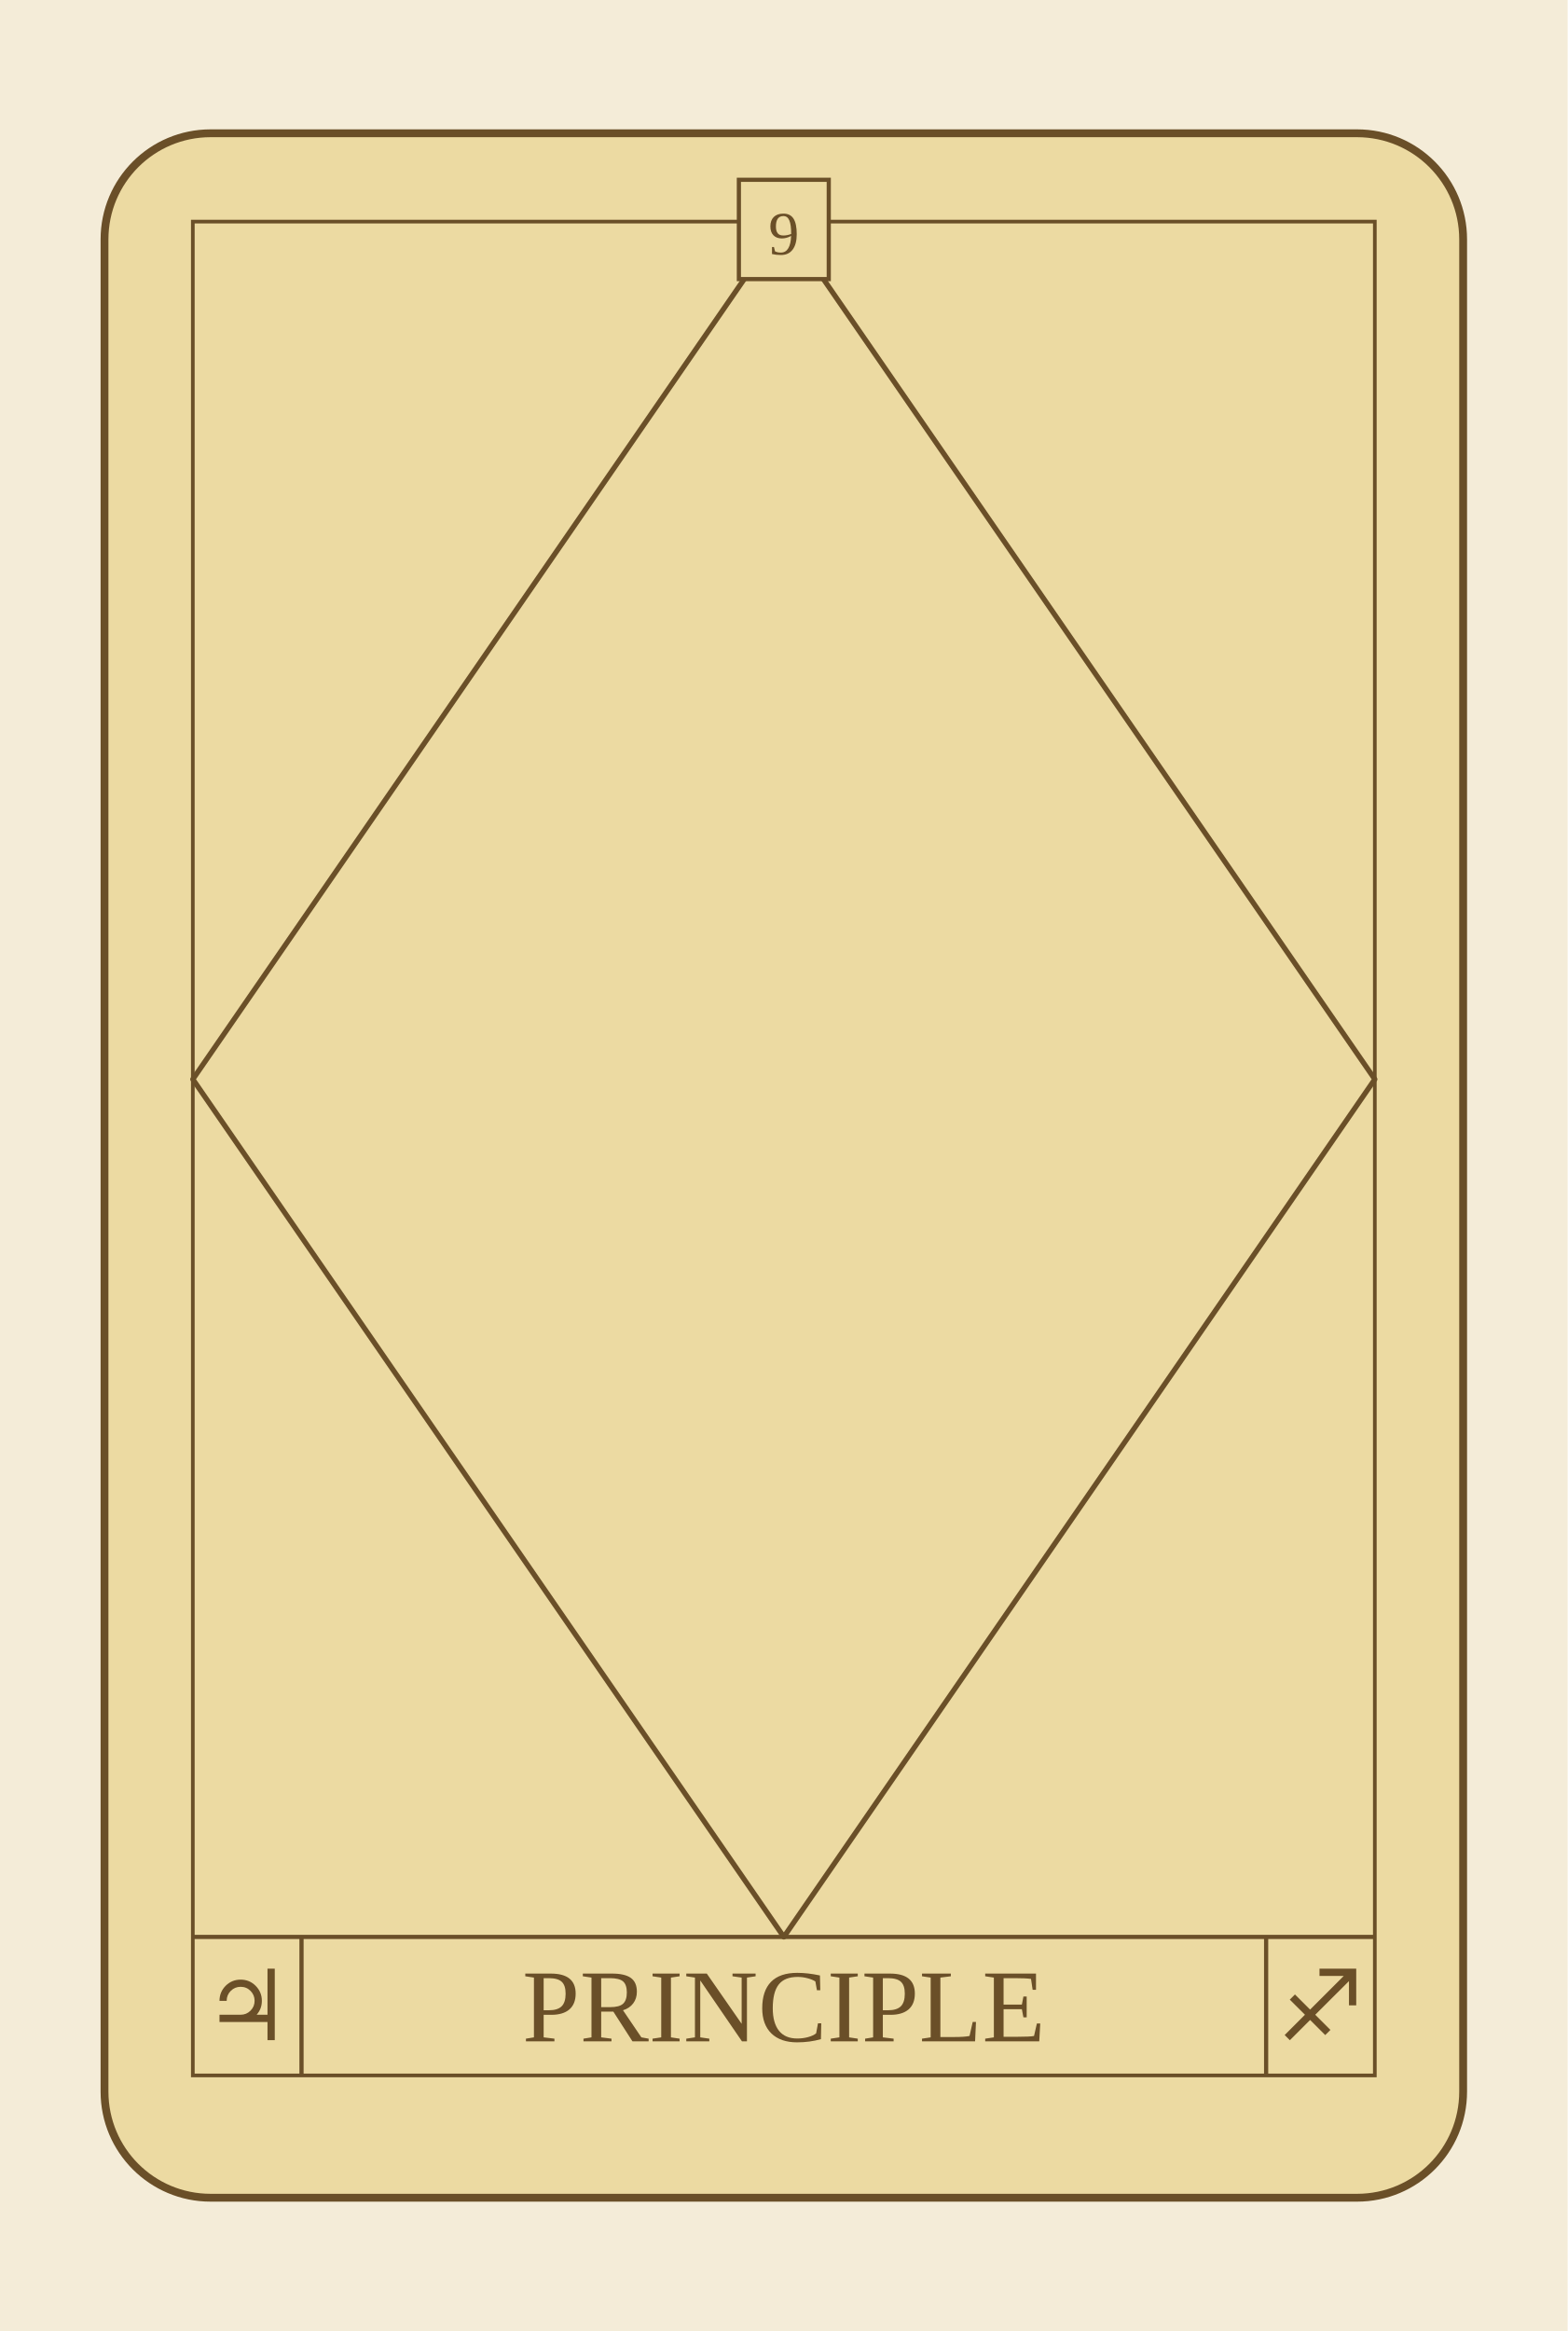
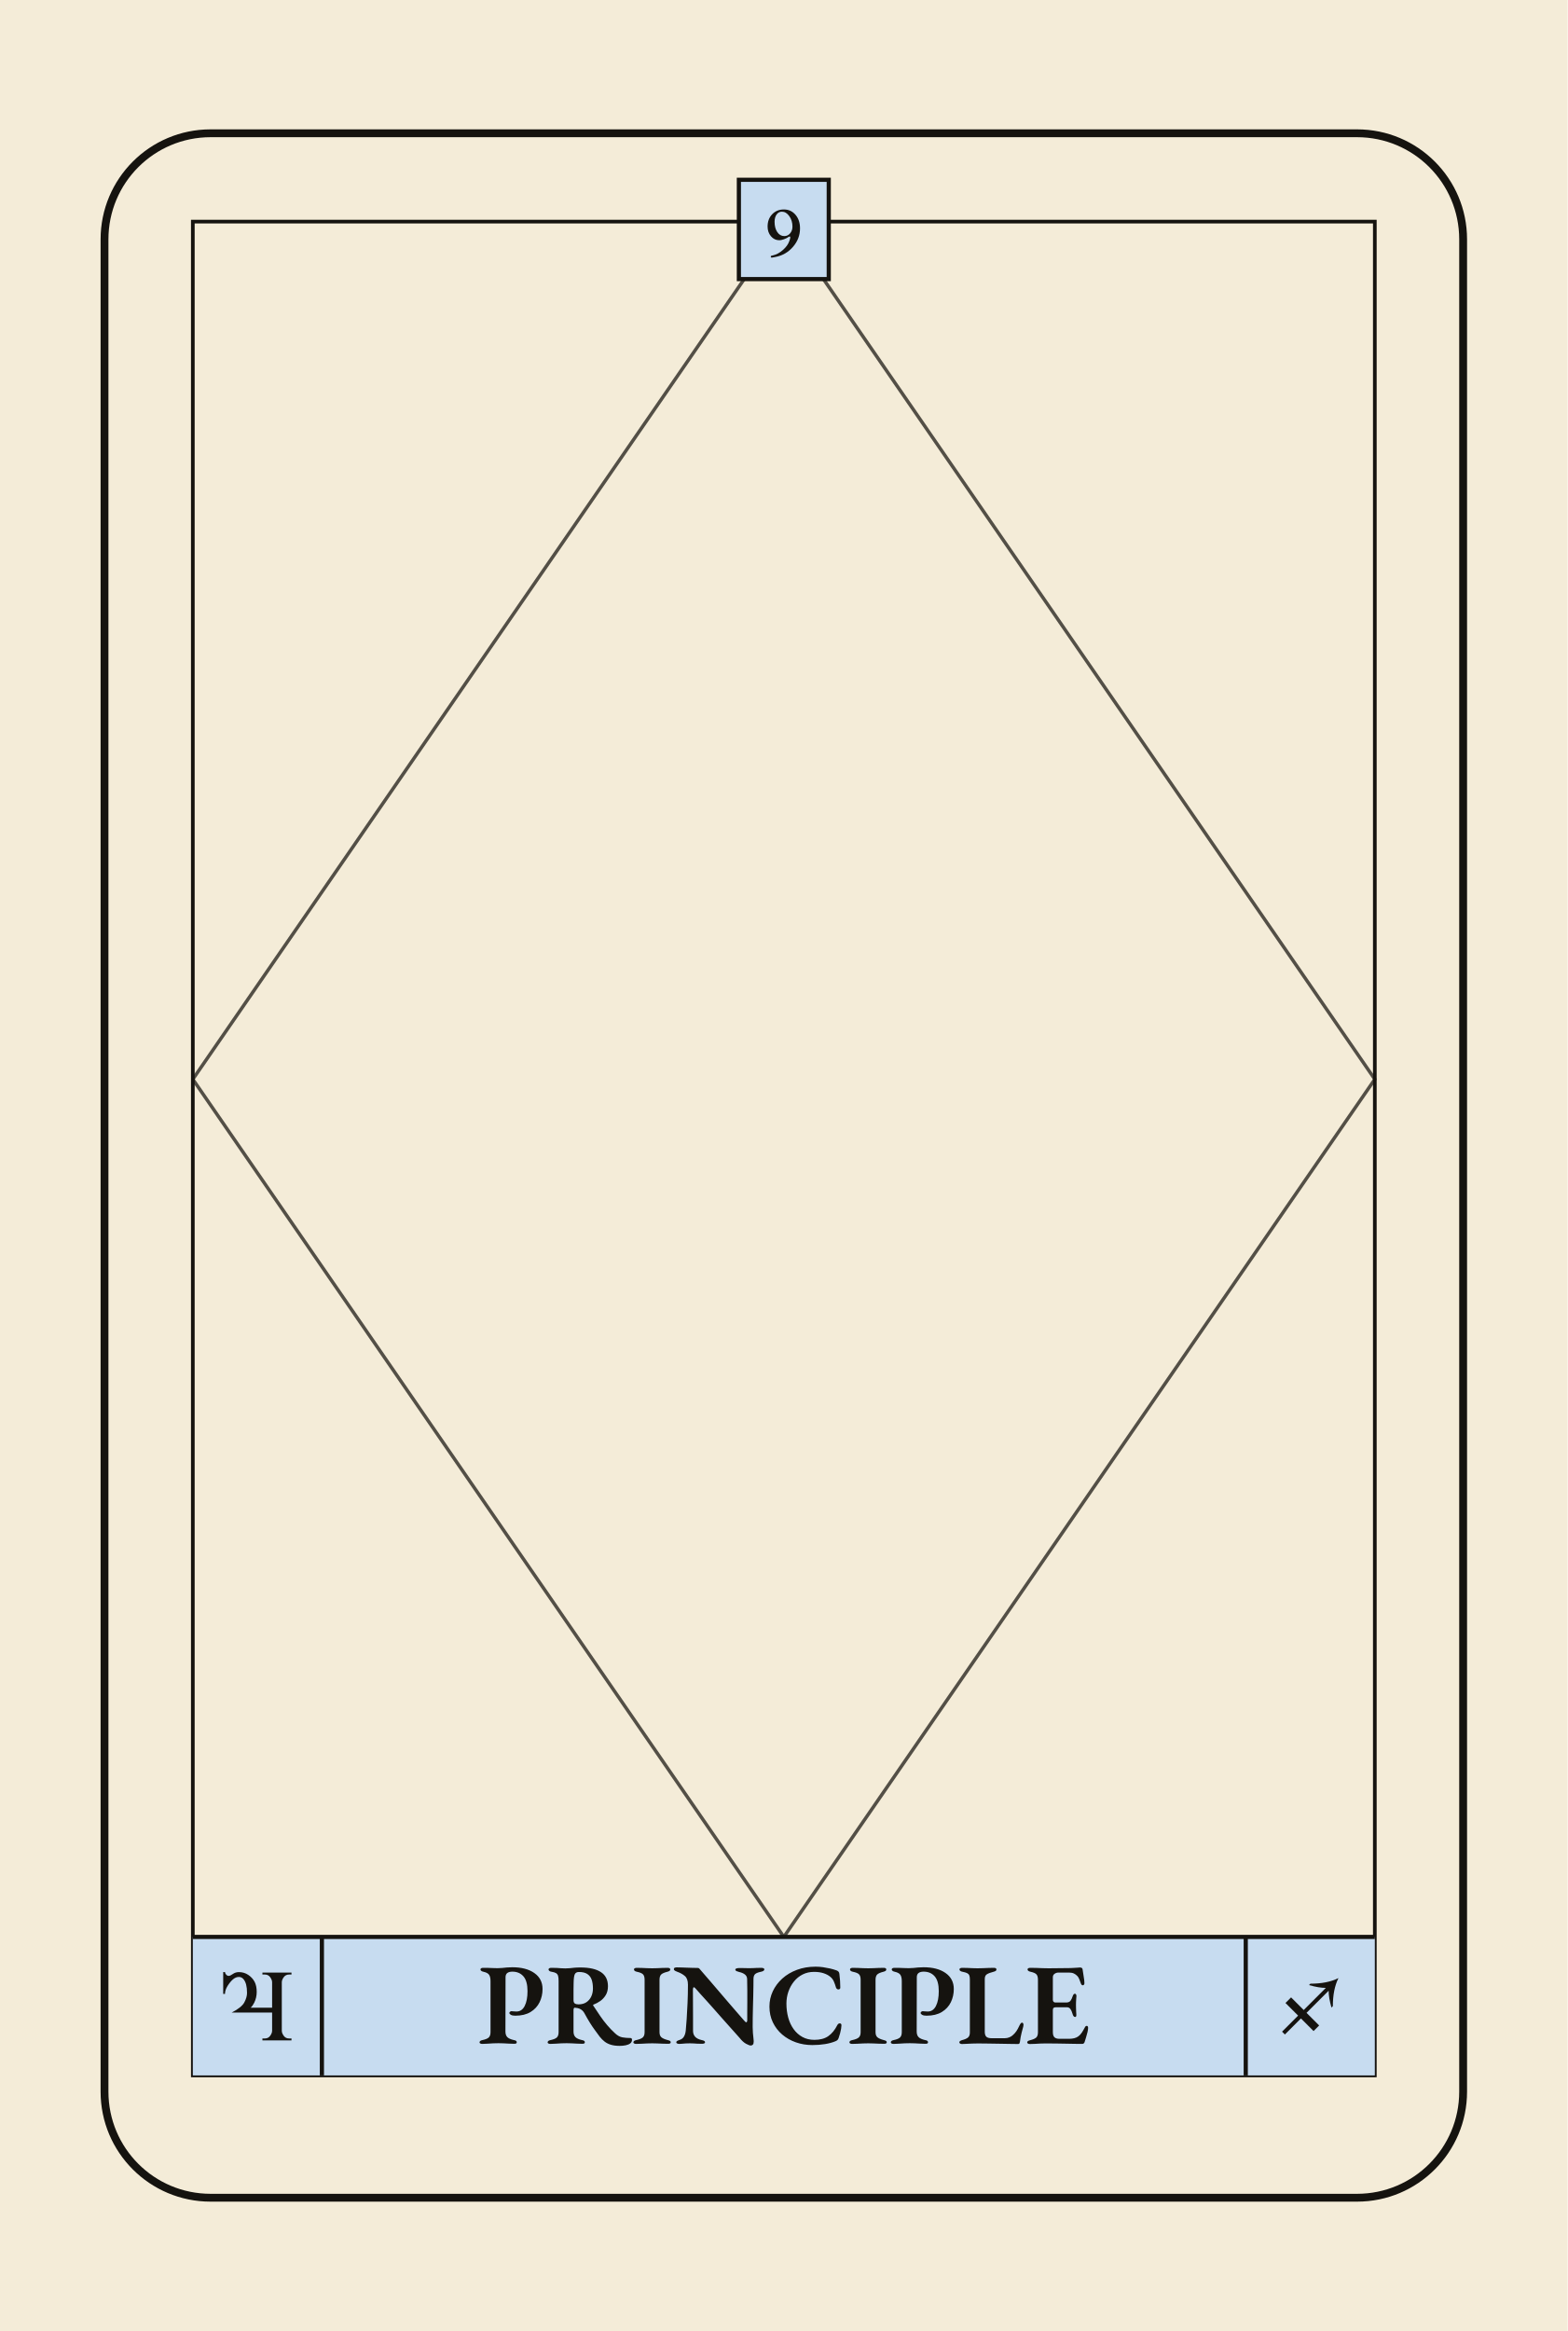
- <svg xmlns="http://www.w3.org/2000/svg" viewBox="0 0 300 446" font-family="Georgia, 'Times New Roman', serif">
+ <svg xmlns="http://www.w3.org/2000/svg" viewBox="0 0 300 446">
  <rect width="300" height="446" fill="#f4ecd8" />
-   <rect x="20.0" y="25.5" width="260" height="395" rx="20.3" fill="#ecdaa2" stroke="#6a4f28" stroke-width="1.5" />
-   <rect x="36.9" y="42.4" width="226.2" height="354.7" fill="none" stroke="#6a4f28" stroke-width="0.7" />
-   <g fill="none" stroke="#6a4f28" stroke-width="1.0" stroke-linecap="round" stroke-linejoin="round">
+   <rect x="20.0" y="25.5" width="260" height="395" rx="20.3" fill="#f4ecd8" stroke="#15130f" stroke-width="1.5" />
+   <rect x="36.9" y="42.4" width="226.2" height="354.7" fill="none" stroke="#15130f" stroke-width="0.7" />
+   <g fill="none" stroke="#15130f" stroke-width="0.65" stroke-opacity="0.72" stroke-linecap="round" stroke-linejoin="round">
    <path d="M150.0,42.4 L263.1,206.5 L150.0,370.6 L36.9,206.5 Z" />
  </g>
-   <g fill="none" stroke="#6a4f28" stroke-width="0.8">
+   <path d="M36.9,370.6 H263.1 V397.1 H36.9 Z" fill="#c7dcf0" />
+   <g fill="none" stroke="#15130f" stroke-width="0.8">
    <line x1="36.9" y1="370.6" x2="263.1" y2="370.6" />
-     <line x1="57.7" y1="370.6" x2="57.7" y2="397.1" />
-     <line x1="242.3" y1="370.6" x2="242.3" y2="397.1" />
+     <line x1="61.6" y1="370.6" x2="61.6" y2="397.1" />
+     <line x1="238.4" y1="370.6" x2="238.4" y2="397.1" />
  </g>
-   <rect x="141.4" y="34.4" width="17.2" height="19.0" fill="#ecdaa2" stroke="#6a4f28" stroke-width="0.8" />
-   <text x="150.0" y="44.7" text-anchor="middle" dominant-baseline="central" font-size="11.8" fill="#6a4f28">9</text>
-   <text x="47.30" y="383.87" text-anchor="middle" dominant-baseline="central" font-family="'Segoe UI Symbol','Apple Symbols','DejaVu Sans',sans-serif" font-size="18.72" fill="#6a4f28">♃</text>
-   <text x="252.70" y="383.87" text-anchor="middle" dominant-baseline="central" font-family="'Segoe UI Symbol','Apple Symbols','DejaVu Sans',sans-serif" font-size="18.72" fill="#6a4f28">♐</text>
-   <text x="150.0" y="383.9" text-anchor="middle" dominant-baseline="central" font-size="19.8" fill="#6a4f28">PRINCIPLE</text>
+   <rect x="141.4" y="34.4" width="17.2" height="19.0" fill="#c7dcf0" stroke="#15130f" stroke-width="0.8" />
+   <path d="M511.0 1307Q708.0 1307 834.5 1159.0Q961.0 1011 961.0 779Q961.0 491 764.5 263.5Q568.0 36 272.0 -19L193.0 -34Q180.0 -36 170.0 -36Q144.0 -36 145.0 -7Q146.0 8 153.5 12.0Q161.0 16 206.0 26Q348.0 58 482.0 175.0Q616.0 292 661.0 422L680.0 478Q690.0 507 690.0 524Q690.0 554 668.0 553Q658.0 552 642.0 541Q589.0 503 512.5 475.5Q436.0 448 384.0 448Q245.0 448 150.5 558.5Q56.0 669 56.0 830Q56.0 1039 184.0 1173.0Q312.0 1307 511.0 1307ZM455.0 1245Q364.0 1245 307.5 1166.5Q251.0 1088 251.0 963Q251.0 787 326.5 675.5Q402.0 564 522.0 564Q619.0 564 684.5 640.5Q750.0 717 750.0 830Q750.0 997 661.5 1121.0Q573.0 1245 455.0 1245Z" transform="matrix(0.006858 0 0 -0.006858 146.51 49.04)" fill="#15130f" />
+   <path d="M542.0 980Q542.0 1081 524.0 1150.5Q506.0 1220 468.5 1265.0Q431.0 1310 374.0 1310Q309.0 1310 251.5 1260.0Q194.0 1210 140.5 1125.0Q87.0 1040 87.0 960H50.0V1410H87.0Q87.0 1385 110.5 1358.5Q134.0 1332 164.0 1332Q194.0 1332 249.0 1371.0Q304.0 1410 374.0 1410Q483.0 1410 568.5 1352.0Q654.0 1294 698.0 1210.5Q742.0 1127 742.0 1000Q742.0 883 691.0 779Q660.0 716 617.0 675H1060.0V1200Q1060.0 1250 1020.0 1305.0Q980.0 1360 910.0 1360H860.0V1400H1460.0V1360H1410.0Q1340.0 1360 1300.0 1305.0Q1260.0 1250 1260.0 1200V200Q1260.0 150 1300.0 95.0Q1340.0 40 1410.0 40H1460.0V0H860.0V40H910.0Q980.0 40 1020.0 95.0Q1060.0 150 1060.0 200V575H225.0Q430.0 680 486.0 784.5Q542.0 889 542.0 980Z" transform="matrix(0.009268 0 0 -0.009268 42.25 390.40)" fill="#15130f" />
+   <path d="M525.0 394 121.0 -10 50.0 61 454.0 465 136.0 783 277.0 924 595.0 606 1152.0 1163Q975.0 1163 728.0 1234L763.0 1269Q1188.0 1269 1470.0 1410Q1329.0 1128 1329.0 703L1294.0 668Q1223.0 915 1223.0 1092L666.0 535L984.0 217L843.0 76Z" transform="matrix(0.007599 0 0 -0.007599 244.97 389.19)" fill="#15130f" />
+   <path d="M42.0 -4Q33.0 -4 26.0 -0.5Q19.0 3 19.0 9Q19.0 24 44.0 29Q82.0 37 98.0 51.0Q114.0 65 114.0 98V538Q114.0 576 101.5 594.0Q89.0 612 53.0 620Q39.0 623 33.0 628.5Q27.0 634 27.0 640Q27.0 647 33.5 650.5Q40.0 654 51.0 654Q75.0 654 95.5 653.5Q116.0 653 135.0 652.0Q154.0 651 174.0 651Q196.0 651 215.5 653.0Q235.0 655 255.5 657.0Q276.0 659 303.0 659Q422.0 659 493.0 609.0Q564.0 559 564.0 471Q564.0 409 538.5 356.5Q513.0 304 460.5 272.0Q408.0 240 328.0 240Q303.0 240 290.0 247.5Q277.0 255 277.0 264Q277.0 270 283.5 274.5Q290.0 279 295.0 279Q304.0 279 312.5 277.5Q321.0 276 338.0 276Q385.0 276 409.5 324.0Q434.0 372 434.0 452Q434.0 540 398.5 580.5Q363.0 621 303.0 621Q275.0 621 259.5 609.5Q244.0 598 244.0 573L243.0 104Q243.0 71 259.5 54.5Q276.0 38 316.0 29Q329.0 27 335.0 22.5Q341.0 18 341.0 10Q341.0 3 335.5 0.0Q330.0 -3 319.0 -3Q296.0 -3 272.0 -1.5Q248.0 0 225.5 1.0Q203.0 2 183.0 2Q161.0 2 137.5 1.0Q114.0 0 90.0 -2.0Q66.0 -4 42.0 -4ZM1231.0 -21Q1188.0 -21 1156.0 -11.5Q1124.0 -2 1101.0 16.0Q1078.0 34 1059.0 58Q1037.0 88 1016.0 116.5Q995.0 145 973.5 179.5Q952.0 214 926.0 262Q913.0 285 893.0 296Q880.0 303 866.5 306.0Q853.0 309 844.0 309Q838.0 310 835.0 304.0Q832.0 298 832.0 289V103Q832.0 72 848.5 55.0Q865.0 38 905.0 29Q918.0 27 924.0 22.5Q930.0 18 930.0 10Q930.0 3 924.5 0.0Q919.0 -3 908.0 -3Q885.0 -3 861.0 -1.5Q837.0 0 814.5 1.0Q792.0 2 772.0 2Q750.0 2 726.5 1.0Q703.0 0 679.0 -2.0Q655.0 -4 631.0 -4Q622.0 -4 615.0 -0.5Q608.0 3 608.0 9Q608.0 24 633.0 29Q671.0 37 687.0 51.0Q703.0 65 703.0 98V540Q703.0 569 698.5 584.5Q694.0 600 681.0 608.0Q668.0 616 642.0 620Q628.0 622 622.0 628.0Q616.0 634 616.0 640Q616.0 647 622.5 650.5Q629.0 654 640.0 654Q670.0 654 688.0 653.0Q706.0 652 722.5 650.5Q739.0 649 762.0 649Q784.0 649 801.0 651.0Q818.0 653 839.0 655.0Q860.0 657 893.0 657Q1008.0 657 1069.0 617.0Q1130.0 577 1130.0 495Q1130.0 450 1111.0 418.5Q1092.0 387 1063.5 367.0Q1035.0 347 1005.0 336Q1001.0 335 1001.5 331.0Q1002.0 327 1005.0 324Q1035.0 278 1063.5 236.5Q1092.0 195 1123.5 158.0Q1155.0 121 1192.0 87Q1223.0 58 1255.5 52.5Q1288.0 47 1323.0 47Q1338.0 47 1338.0 32Q1338.0 12 1323.0 0.5Q1308.0 -11 1283.5 -16.0Q1259.0 -21 1231.0 -21ZM875.0 338Q916.0 338 943.5 356.5Q971.0 375 985.5 406.0Q1000.0 437 1000.0 475Q1000.0 520 989.0 551.5Q978.0 583 951.5 600.5Q925.0 618 879.0 618Q853.0 618 843.5 599.5Q834.0 581 833.0 525Q832.0 502 832.0 464.5Q832.0 427 832.0 375Q832.0 353 843.5 345.5Q855.0 338 875.0 338ZM1373.0 -4Q1364.0 -4 1357.0 -0.5Q1350.0 3 1350.0 9Q1350.0 24 1375.0 29Q1413.0 37 1430.0 51.0Q1447.0 65 1447.0 97V551Q1447.0 584 1433.0 598.0Q1419.0 612 1380.0 620Q1355.0 625 1355.0 641Q1355.0 647 1362.0 650.5Q1369.0 654 1378.0 654Q1402.0 654 1425.0 653.0Q1448.0 652 1469.5 651.0Q1491.0 650 1513.0 650Q1534.0 650 1555.5 651.0Q1577.0 652 1600.0 653.0Q1623.0 654 1647.0 654Q1657.0 654 1663.0 650.5Q1669.0 647 1669.0 640Q1669.0 632 1662.5 627.5Q1656.0 623 1644.0 620Q1604.0 610 1590.0 596.0Q1576.0 582 1576.0 550V98Q1576.0 67 1592.5 53.0Q1609.0 39 1647.0 29Q1660.0 26 1666.5 22.0Q1673.0 18 1673.0 10Q1673.0 3 1667.0 0.0Q1661.0 -3 1651.0 -3Q1627.0 -3 1603.0 -2.0Q1579.0 -1 1556.5 0.0Q1534.0 1 1513.0 1Q1491.0 1 1468.0 0.0Q1445.0 -1 1421.0 -2.5Q1397.0 -4 1373.0 -4ZM2365.0 -18Q2353.0 -18 2325.0 -3.0Q2297.0 12 2268.0 49Q2251.0 68 2226.5 95.5Q2202.0 123 2172.5 156.0Q2143.0 189 2111.0 225.0Q2079.0 261 2047.5 297.0Q2016.0 333 1986.0 366.0Q1956.0 399 1931.0 426.5Q1906.0 454 1889.0 474Q1885.0 479 1880.5 482.5Q1876.0 486 1873.0 486Q1869.0 486 1867.0 479.0Q1865.0 472 1865.0 466Q1865.0 420 1865.5 357.0Q1866.0 294 1866.0 229.0Q1866.0 164 1866.0 109Q1866.0 78 1884.0 58.0Q1902.0 38 1941.0 29Q1953.0 27 1961.5 22.5Q1970.0 18 1970.0 10Q1970.0 3 1962.0 0.0Q1954.0 -3 1944.0 -3Q1917.0 -3 1901.0 -2.0Q1885.0 -1 1872.0 0.0Q1859.0 1 1839.0 1Q1818.0 1 1801.5 0.0Q1785.0 -1 1772.0 -2.5Q1759.0 -4 1747.0 -4Q1737.0 -4 1729.0 -0.5Q1721.0 3 1721.0 9Q1721.0 17 1728.5 21.5Q1736.0 26 1749.0 30Q1775.0 38 1787.5 59.5Q1800.0 81 1803.0 111Q1807.0 149 1811.0 210.5Q1815.0 272 1818.5 349.0Q1822.0 426 1822.0 508Q1822.0 560 1795.5 583.0Q1769.0 606 1729.0 620Q1722.0 622 1711.0 628.0Q1700.0 634 1700.0 643Q1700.0 652 1708.0 655.0Q1716.0 658 1725.0 658Q1746.0 658 1767.0 657.0Q1788.0 656 1809.5 655.5Q1831.0 655 1854.5 654.0Q1878.0 653 1905.0 653Q1914.0 653 1918.5 649.5Q1923.0 646 1927.0 640Q1943.0 621 1968.0 592.5Q1993.0 564 2022.5 529.5Q2052.0 495 2084.5 457.0Q2117.0 419 2149.5 381.0Q2182.0 343 2212.0 308.5Q2242.0 274 2266.5 245.5Q2291.0 217 2307.0 199Q2311.0 195 2316.5 189.0Q2322.0 183 2326.0 183Q2334.0 183 2335.0 200Q2335.0 226 2335.0 266.5Q2335.0 307 2335.5 356.5Q2336.0 406 2335.5 458.0Q2335.0 510 2334.0 558Q2333.0 583 2313.5 597.5Q2294.0 612 2265.0 618Q2253.0 621 2242.5 625.5Q2232.0 630 2232.0 639Q2232.0 646 2242.5 649.0Q2253.0 652 2262.0 652Q2282.0 652 2295.5 652.0Q2309.0 652 2321.0 651.5Q2333.0 651 2346.0 651Q2368.0 651 2382.0 651.5Q2396.0 652 2412.5 653.0Q2429.0 654 2456.0 654Q2468.0 654 2475.5 650.5Q2483.0 647 2483.0 641Q2483.0 626 2454.0 620Q2419.0 613 2404.5 601.0Q2390.0 589 2389.0 561Q2389.0 536 2388.5 497.0Q2388.0 458 2387.0 412.0Q2386.0 366 2384.5 318.0Q2383.0 270 2382.5 224.0Q2382.0 178 2382.0 141Q2382.0 117 2384.0 92.0Q2386.0 67 2388.5 47.5Q2391.0 28 2391.0 20Q2391.0 -2 2384.0 -10.0Q2377.0 -18 2365.0 -18ZM2898.0 -14Q2823.0 -14 2756.0 9.5Q2689.0 33 2637.5 77.0Q2586.0 121 2556.5 182.5Q2527.0 244 2527.0 319Q2527.0 389 2556.0 451.0Q2585.0 513 2638.0 561.0Q2691.0 609 2764.5 636.5Q2838.0 664 2926.0 664Q2960.0 664 2990.5 659.5Q3021.0 655 3050.0 648.5Q3079.0 642 3107.0 632Q3118.0 628 3124.5 621.0Q3131.0 614 3132.0 602Q3136.0 572 3138.0 542.5Q3140.0 513 3140.0 484Q3141.0 474 3133.0 469.5Q3125.0 465 3116.0 468.5Q3107.0 472 3103.0 483Q3095.0 511 3084.5 535.5Q3074.0 560 3053.0 577Q3030.0 596 2995.0 607.5Q2960.0 619 2913.0 619Q2859.0 619 2815.0 597.0Q2771.0 575 2739.5 536.0Q2708.0 497 2691.0 448.0Q2674.0 399 2674.0 345Q2674.0 281 2689.5 224.0Q2705.0 167 2736.5 123.5Q2768.0 80 2813.0 55.5Q2858.0 31 2916.0 31Q2990.0 31 3036.0 63.0Q3082.0 95 3114.0 158Q3122.0 174 3136.0 173.5Q3150.0 173 3150.0 157Q3150.0 145 3147.0 127.0Q3144.0 109 3138.5 88.5Q3133.0 68 3126.0 48Q3122.0 36 3116.0 30.0Q3110.0 24 3098.0 19Q3060.0 3 3008.5 -5.5Q2957.0 -14 2898.0 -14ZM3242.0 -4Q3233.0 -4 3226.0 -0.5Q3219.0 3 3219.0 9Q3219.0 24 3244.0 29Q3282.0 37 3299.0 51.0Q3316.0 65 3316.0 97V551Q3316.0 584 3302.0 598.0Q3288.0 612 3249.0 620Q3224.0 625 3224.0 641Q3224.0 647 3231.0 650.5Q3238.0 654 3247.0 654Q3271.0 654 3294.0 653.0Q3317.0 652 3338.5 651.0Q3360.0 650 3382.0 650Q3403.0 650 3424.5 651.0Q3446.0 652 3469.0 653.0Q3492.0 654 3516.0 654Q3526.0 654 3532.0 650.5Q3538.0 647 3538.0 640Q3538.0 632 3531.5 627.5Q3525.0 623 3513.0 620Q3473.0 610 3459.0 596.0Q3445.0 582 3445.0 550V98Q3445.0 67 3461.5 53.0Q3478.0 39 3516.0 29Q3529.0 26 3535.5 22.0Q3542.0 18 3542.0 10Q3542.0 3 3536.0 0.0Q3530.0 -3 3520.0 -3Q3496.0 -3 3472.0 -2.0Q3448.0 -1 3425.5 0.0Q3403.0 1 3382.0 1Q3360.0 1 3337.0 0.0Q3314.0 -1 3290.0 -2.5Q3266.0 -4 3242.0 -4ZM3600.0 -4Q3591.0 -4 3584.0 -0.5Q3577.0 3 3577.0 9Q3577.0 24 3602.0 29Q3640.0 37 3656.0 51.0Q3672.0 65 3672.0 98V538Q3672.0 576 3659.5 594.0Q3647.0 612 3611.0 620Q3597.0 623 3591.0 628.5Q3585.0 634 3585.0 640Q3585.0 647 3591.5 650.5Q3598.0 654 3609.0 654Q3633.0 654 3653.5 653.5Q3674.0 653 3693.0 652.0Q3712.0 651 3732.0 651Q3754.0 651 3773.5 653.0Q3793.0 655 3813.5 657.0Q3834.0 659 3861.0 659Q3980.0 659 4051.0 609.0Q4122.0 559 4122.0 471Q4122.0 409 4096.5 356.5Q4071.0 304 4018.5 272.0Q3966.0 240 3886.0 240Q3861.0 240 3848.0 247.5Q3835.0 255 3835.0 264Q3835.0 270 3841.5 274.5Q3848.0 279 3853.0 279Q3862.0 279 3870.5 277.5Q3879.0 276 3896.0 276Q3943.0 276 3967.5 324.0Q3992.0 372 3992.0 452Q3992.0 540 3956.5 580.5Q3921.0 621 3861.0 621Q3833.0 621 3817.5 609.5Q3802.0 598 3802.0 573L3801.0 104Q3801.0 71 3817.5 54.5Q3834.0 38 3874.0 29Q3887.0 27 3893.0 22.5Q3899.0 18 3899.0 10Q3899.0 3 3893.5 0.0Q3888.0 -3 3877.0 -3Q3854.0 -3 3830.0 -1.5Q3806.0 0 3783.5 1.0Q3761.0 2 3741.0 2Q3719.0 2 3695.5 1.0Q3672.0 0 3648.0 -2.0Q3624.0 -4 3600.0 -4ZM4193.0 -5Q4182.0 -5 4176.0 -0.5Q4170.0 4 4170.0 9Q4170.0 17 4177.0 21.5Q4184.0 26 4191.0 28Q4227.0 37 4244.0 50.5Q4261.0 64 4261.0 95V555Q4261.0 578 4255.5 590.0Q4250.0 602 4236.5 608.5Q4223.0 615 4197.0 620Q4171.0 625 4171.0 641Q4171.0 647 4178.0 650.5Q4185.0 654 4194.0 654Q4219.0 654 4241.5 653.0Q4264.0 652 4285.0 651.0Q4306.0 650 4327.0 650Q4350.0 650 4373.5 651.0Q4397.0 652 4421.5 653.0Q4446.0 654 4469.0 654Q4479.0 654 4485.0 650.5Q4491.0 647 4491.0 640Q4491.0 632 4484.5 627.5Q4478.0 623 4466.0 620Q4427.0 610 4408.5 598.5Q4390.0 587 4390.0 558V101Q4390.0 72 4403.0 58.5Q4416.0 45 4452.0 45H4561.0Q4584.0 45 4603.0 53.0Q4622.0 61 4634.0 73Q4652.0 89 4664.0 107.0Q4676.0 125 4687.0 149Q4694.0 164 4700.0 172.0Q4706.0 180 4712.0 180Q4719.0 180 4722.0 173.5Q4725.0 167 4725.0 160Q4725.0 159 4724.0 154.0Q4723.0 149 4723.0 146Q4715.0 117 4709.5 96.0Q4704.0 75 4700.5 55.5Q4697.0 36 4694.0 13Q4693.0 6 4690.0 0.5Q4687.0 -5 4678.0 -5Q4648.0 -5 4606.0 -4.0Q4564.0 -3 4517.0 -2.5Q4470.0 -2 4422.5 -1.0Q4375.0 0 4333.0 0Q4311.0 0 4282.5 -1.0Q4254.0 -2 4229.0 -3.5Q4204.0 -5 4193.0 -5ZM4781.0 -5Q4770.0 -5 4763.5 -1.0Q4757.0 3 4757.0 9Q4757.0 22 4783.0 28Q4819.0 37 4834.5 50.5Q4850.0 64 4850.0 97V550Q4850.0 584 4836.5 598.0Q4823.0 612 4786.0 620Q4772.0 623 4766.0 628.5Q4760.0 634 4760.0 640Q4760.0 647 4766.5 650.5Q4773.0 654 4784.0 654Q4813.0 654 4839.5 653.0Q4866.0 652 4891.0 651.0Q4916.0 650 4943.0 650Q4989.0 650 5040.5 651.0Q5092.0 652 5133.0 652Q5166.0 653 5187.5 655.0Q5209.0 657 5213.0 657Q5220.0 657 5227.5 654.0Q5235.0 651 5236.0 642Q5240.0 609 5246.0 577.0Q5252.0 545 5252.0 521Q5252.0 512 5247.5 507.5Q5243.0 503 5238.0 503Q5233.0 503 5229.0 506.5Q5225.0 510 5222.0 517Q5214.0 540 5207.0 557.0Q5200.0 574 5191.0 583Q5178.0 597 5161.0 605.0Q5144.0 613 5120.0 613H5027.0Q5009.0 613 4994.0 602.5Q4979.0 592 4979.0 573V377Q4979.0 366 4985.5 360.0Q4992.0 354 5001.0 354H5093.0Q5120.0 354 5131.5 369.0Q5143.0 384 5151.0 410Q5158.0 430 5170.0 430Q5175.0 430 5179.0 424.5Q5183.0 419 5183.0 410Q5182.0 400 5181.0 386.0Q5180.0 372 5179.5 358.0Q5179.0 344 5179.0 333Q5179.0 321 5179.5 306.0Q5180.0 291 5180.5 276.5Q5181.0 262 5182.0 252Q5183.0 241 5180.5 235.0Q5178.0 229 5172.0 229Q5156.0 229 5149.0 257Q5141.0 285 5130.0 299.0Q5119.0 313 5100.0 313H5006.0Q4993.0 313 4986.0 308.0Q4979.0 303 4979.0 289V99Q4979.0 66 4993.0 53.0Q5007.0 40 5036.0 40H5118.0Q5143.0 40 5163.5 45.0Q5184.0 50 5199.0 61Q5216.0 73 5229.5 93.5Q5243.0 114 5256.0 139Q5260.0 147 5264.0 149.5Q5268.0 152 5274.0 152Q5279.0 151 5281.5 146.0Q5284.0 141 5284.0 135Q5284.0 121 5279.0 99.0Q5274.0 77 5266.5 53.5Q5259.0 30 5253.0 10Q5250.0 3 5245.0 -0.5Q5240.0 -4 5233.0 -4Q5209.0 -4 5171.5 -3.5Q5134.0 -3 5090.0 -2.0Q5046.0 -1 5000.0 -0.5Q4954.0 0 4912.0 0Q4891.0 0 4869.5 -1.0Q4848.0 -2 4826.0 -3.5Q4804.0 -5 4781.0 -5Z" transform="matrix(0.02212 0 0 -0.02212 91.35 390.98)" fill="#15130f" />
</svg>
